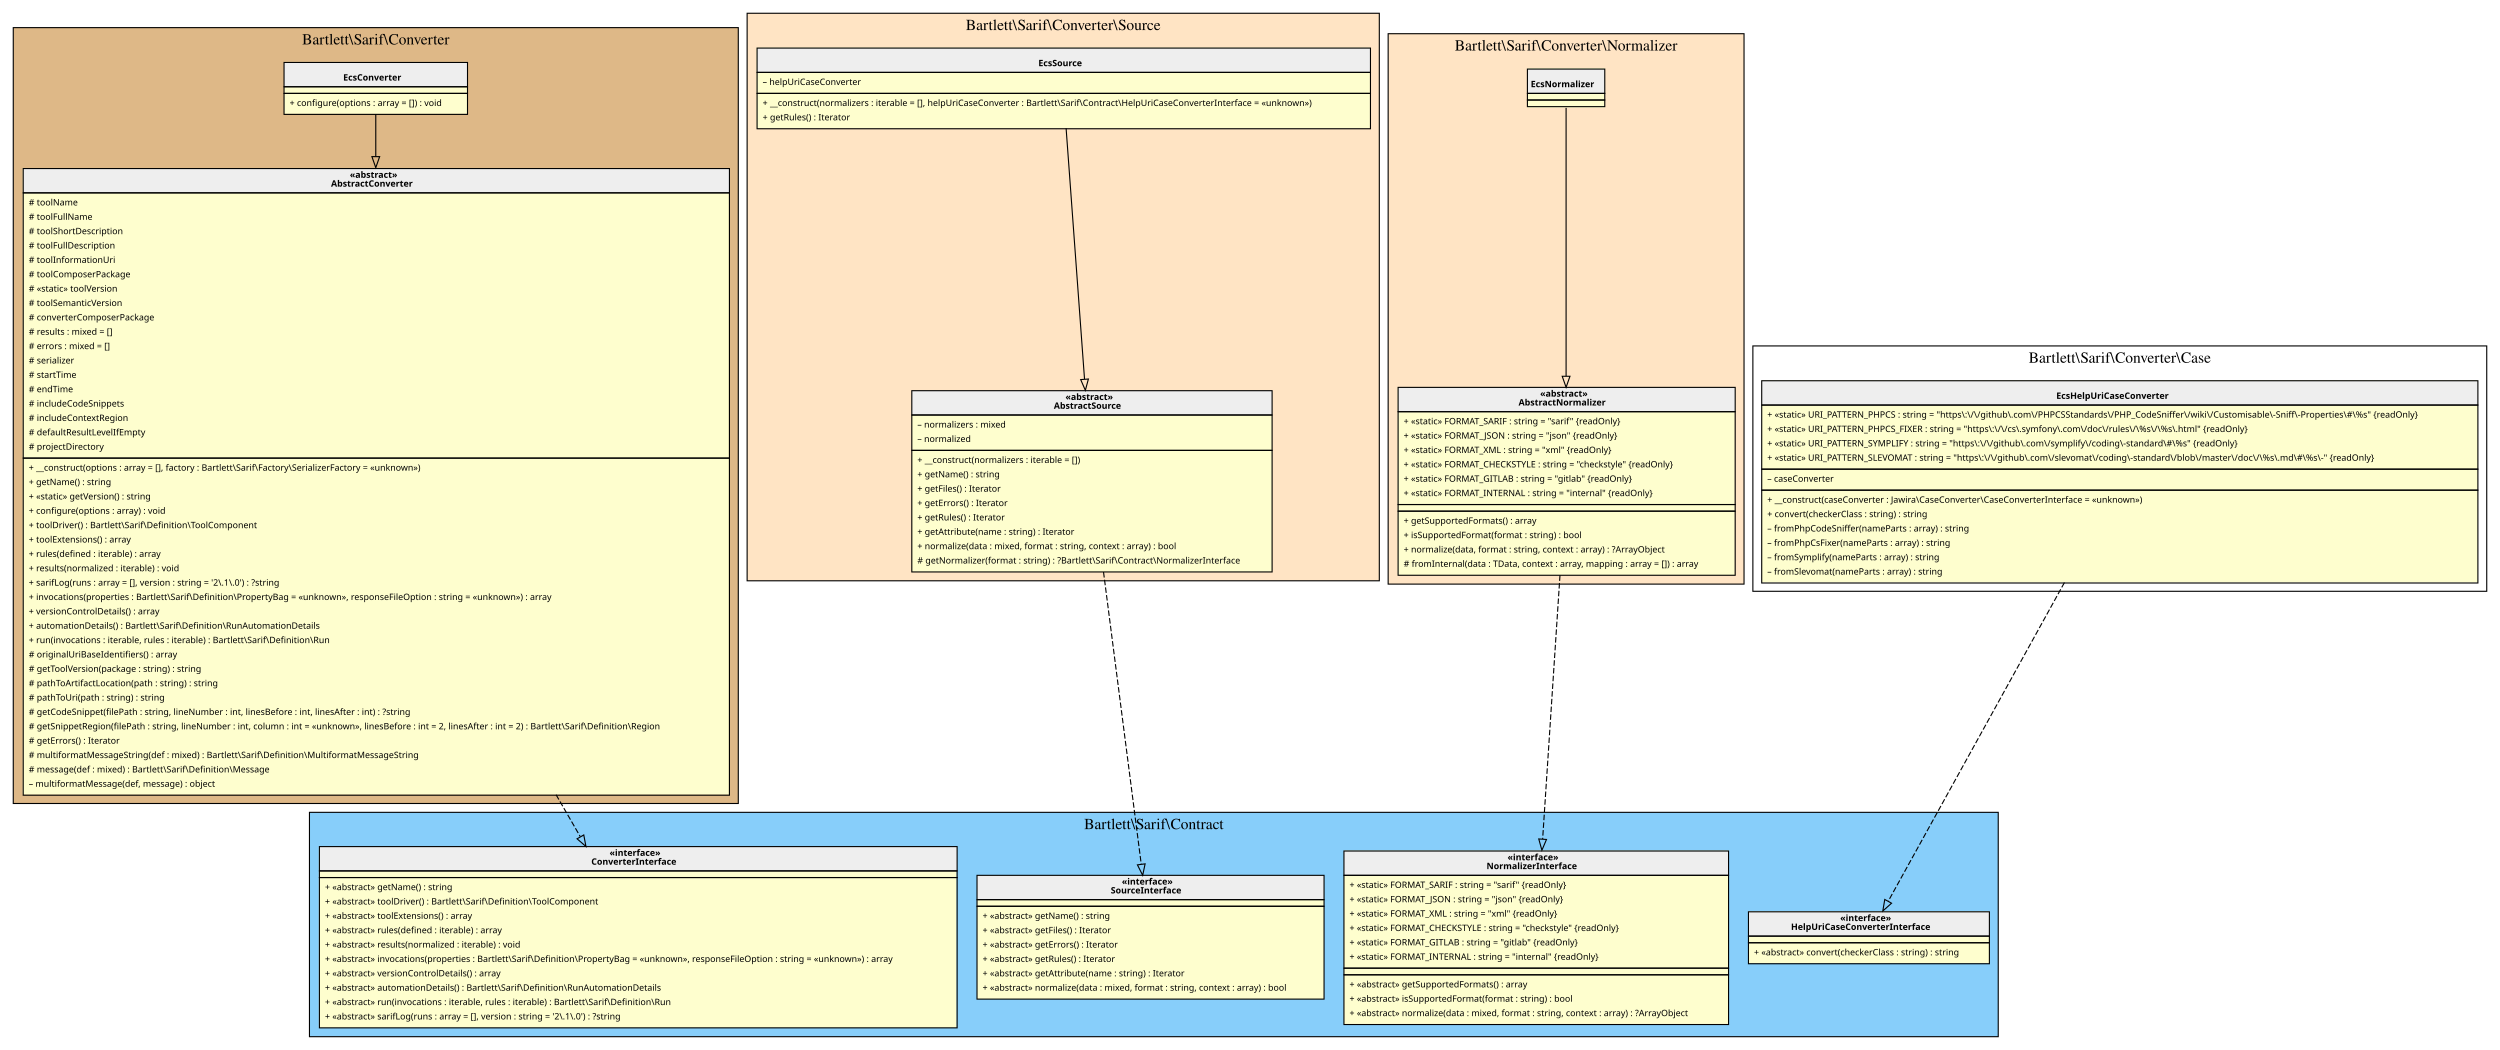
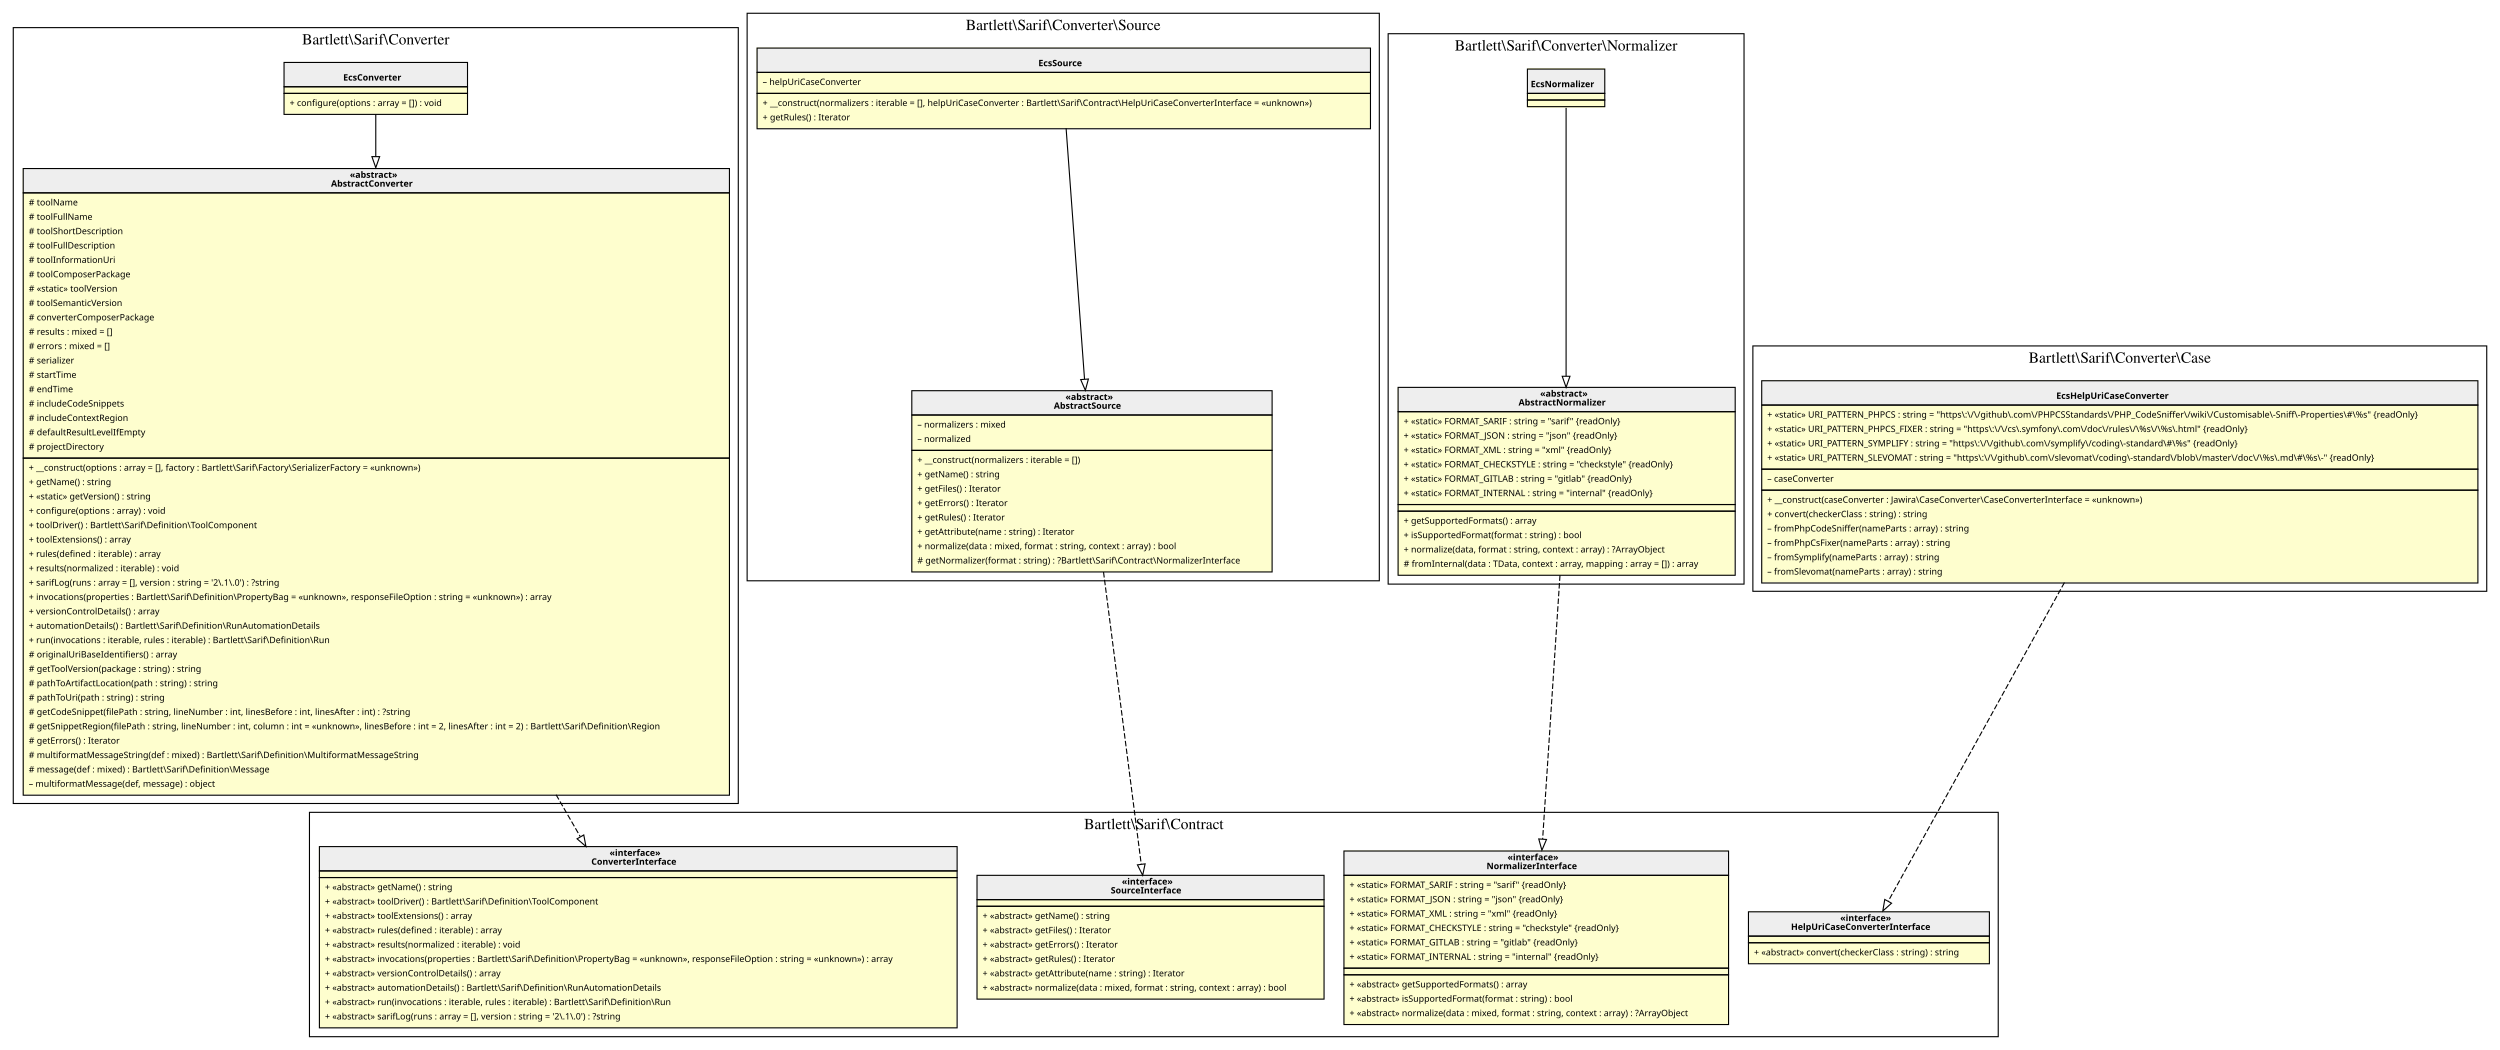
<svg xmlns="http://www.w3.org/2000/svg" width="2262pt" height="950pt" viewBox="0.00 0.00 2262.00 950.00">
  <g id="graph0" class="graph" transform="scale(1 1) rotate(0) translate(4 946)">
    <g id="clust1" class="cluster">
-       <polygon fill="BurlyWood" stroke="black" points="8,-219 8,-921 664,-921 664,-219 8,-219" />
+       <polygon fill="transparent" stroke="black" points="8,-219 8,-921 664,-921 664,-219 8,-219" />
      <text text-anchor="middle" x="336" y="-905.8" font-family="Times,serif" font-size="14.00">Bartlett\Sarif\Converter</text>
    </g>
    <g id="clust2" class="cluster">
-       <polygon fill="LightSkyBlue" stroke="black" points="276,-8 276,-211 1804,-211 1804,-8 276,-8" />
+       <polygon fill="transparent" stroke="black" points="276,-8 276,-211 1804,-211 1804,-8 276,-8" />
      <text text-anchor="middle" x="1040" y="-195.8" font-family="Times,serif" font-size="14.00">Bartlett\Sarif\Contract</text>
    </g>
    <g id="clust3" class="cluster">
-       <polygon fill="Bisque" stroke="black" points="672,-420.5 672,-934 1244,-934 1244,-420.5 672,-420.5" />
+       <polygon fill="transparent" stroke="black" points="672,-420.5 672,-934 1244,-934 1244,-420.5 672,-420.5" />
      <text text-anchor="middle" x="958" y="-918.8" font-family="Times,serif" font-size="14.00">Bartlett\Sarif\Converter\Source</text>
    </g>
    <g id="clust4" class="cluster">
-       <polygon fill="Bisque" stroke="black" points="1252,-417.5 1252,-915.5 1574,-915.5 1574,-417.5 1252,-417.5" />
+       <polygon fill="transparent" stroke="black" points="1252,-417.5 1252,-915.5 1574,-915.5 1574,-417.5 1252,-417.5" />
      <text text-anchor="middle" x="1413" y="-900.3" font-family="Times,serif" font-size="14.00">Bartlett\Sarif\Converter\Normalizer</text>
    </g>
    <g id="clust5" class="cluster">
      <polygon fill="transparent" stroke="black" points="1582,-411 1582,-633 2246,-633 2246,-411 1582,-411" />
      <text text-anchor="middle" x="1914" y="-617.8" font-family="Times,serif" font-size="14.00">Bartlett\Sarif\Converter\Case</text>
    </g>
    <g id="node1" class="node">
      <polygon fill="#fefece" stroke="transparent" points="419,-890 253,-890 253,-843 419,-843 419,-890" />
      <polygon fill="#eeeeee" stroke="transparent" points="253,-867.5 253,-889.5 419,-889.5 419,-867.5 253,-867.5" />
      <polygon fill="none" stroke="black" points="253,-867.5 253,-889.5 419,-889.5 419,-867.5 253,-867.5" />
      <text text-anchor="start" x="306.5" y="-873.1" font-family="Verdana" font-weight="bold" font-size="8.00">EcsConverter</text>
      <polygon fill="none" stroke="black" points="253,-861.5 253,-867.5 419,-867.5 419,-861.5 253,-861.5" />
      <polygon fill="none" stroke="black" points="253,-842.5 253,-861.5 419,-861.5 419,-842.5 253,-842.5" />
      <text text-anchor="start" x="258" y="-850.1" font-family="Verdana" font-size="8.00">+ configure(options : array = []) : void</text>
    </g>
    <g id="node2" class="node">
      <polygon fill="#fefece" stroke="transparent" points="655.5,-794 16.5,-794 16.5,-227 655.5,-227 655.5,-794" />
      <polygon fill="#eeeeee" stroke="transparent" points="17,-771.5 17,-793.5 656,-793.5 656,-771.5 17,-771.5" />
      <polygon fill="none" stroke="black" points="17,-771.5 17,-793.5 656,-793.5 656,-771.5 17,-771.5" />
      <text text-anchor="start" x="312.5" y="-785.1" font-family="Verdana" font-weight="bold" font-size="8.00">«abstract»</text>
      <text text-anchor="start" x="295.5" y="-777.1" font-family="Verdana" font-weight="bold" font-size="8.00">AbstractConverter</text>
      <polygon fill="none" stroke="black" points="17,-531.5 17,-771.5 656,-771.5 656,-531.5 17,-531.5" />
      <text text-anchor="start" x="22" y="-760.1" font-family="Verdana" font-size="8.00"># toolName</text>
      <text text-anchor="start" x="22" y="-747.1" font-family="Verdana" font-size="8.00"># toolFullName</text>
      <text text-anchor="start" x="22" y="-734.1" font-family="Verdana" font-size="8.00"># toolShortDescription</text>
      <text text-anchor="start" x="22" y="-721.1" font-family="Verdana" font-size="8.00"># toolFullDescription</text>
      <text text-anchor="start" x="22" y="-708.1" font-family="Verdana" font-size="8.00"># toolInformationUri</text>
      <text text-anchor="start" x="22" y="-695.1" font-family="Verdana" font-size="8.00"># toolComposerPackage</text>
      <text text-anchor="start" x="22" y="-682.1" font-family="Verdana" font-size="8.00"># «static» toolVersion</text>
      <text text-anchor="start" x="22" y="-669.1" font-family="Verdana" font-size="8.00"># toolSemanticVersion</text>
      <text text-anchor="start" x="22" y="-656.1" font-family="Verdana" font-size="8.00"># converterComposerPackage</text>
      <text text-anchor="start" x="22" y="-643.1" font-family="Verdana" font-size="8.00"># results : mixed = []</text>
      <text text-anchor="start" x="22" y="-630.1" font-family="Verdana" font-size="8.00"># errors : mixed = []</text>
      <text text-anchor="start" x="22" y="-617.1" font-family="Verdana" font-size="8.00"># serializer</text>
      <text text-anchor="start" x="22" y="-604.1" font-family="Verdana" font-size="8.00"># startTime</text>
      <text text-anchor="start" x="22" y="-591.1" font-family="Verdana" font-size="8.00"># endTime</text>
      <text text-anchor="start" x="22" y="-578.1" font-family="Verdana" font-size="8.00"># includeCodeSnippets</text>
      <text text-anchor="start" x="22" y="-565.1" font-family="Verdana" font-size="8.00"># includeContextRegion</text>
      <text text-anchor="start" x="22" y="-552.1" font-family="Verdana" font-size="8.00"># defaultResultLevelIfEmpty</text>
      <text text-anchor="start" x="22" y="-539.1" font-family="Verdana" font-size="8.00"># projectDirectory</text>
      <polygon fill="none" stroke="black" points="17,-226.5 17,-531.5 656,-531.5 656,-226.5 17,-226.5" />
      <text text-anchor="start" x="22" y="-520.1" font-family="Verdana" font-size="8.00">+ __construct(options : array = [], factory : Bartlett\Sarif\Factory\SerializerFactory = «unknown»)</text>
      <text text-anchor="start" x="22" y="-507.1" font-family="Verdana" font-size="8.00">+ getName() : string</text>
      <text text-anchor="start" x="22" y="-494.1" font-family="Verdana" font-size="8.00">+ «static» getVersion() : string</text>
      <text text-anchor="start" x="22" y="-481.1" font-family="Verdana" font-size="8.00">+ configure(options : array) : void</text>
      <text text-anchor="start" x="22" y="-468.1" font-family="Verdana" font-size="8.00">+ toolDriver() : Bartlett\Sarif\Definition\ToolComponent</text>
      <text text-anchor="start" x="22" y="-455.1" font-family="Verdana" font-size="8.00">+ toolExtensions() : array</text>
      <text text-anchor="start" x="22" y="-442.1" font-family="Verdana" font-size="8.00">+ rules(defined : iterable) : array</text>
      <text text-anchor="start" x="22" y="-429.1" font-family="Verdana" font-size="8.00">+ results(normalized : iterable) : void</text>
      <text text-anchor="start" x="22" y="-416.1" font-family="Verdana" font-size="8.00">+ sarifLog(runs : array = [], version : string = '2\.1\.0') : ?string</text>
      <text text-anchor="start" x="22" y="-403.1" font-family="Verdana" font-size="8.00">+ invocations(properties : Bartlett\Sarif\Definition\PropertyBag = «unknown», responseFileOption : string = «unknown») : array</text>
      <text text-anchor="start" x="22" y="-390.1" font-family="Verdana" font-size="8.00">+ versionControlDetails() : array</text>
      <text text-anchor="start" x="22" y="-377.1" font-family="Verdana" font-size="8.00">+ automationDetails() : Bartlett\Sarif\Definition\RunAutomationDetails</text>
      <text text-anchor="start" x="22" y="-364.1" font-family="Verdana" font-size="8.00">+ run(invocations : iterable, rules : iterable) : Bartlett\Sarif\Definition\Run</text>
      <text text-anchor="start" x="22" y="-351.1" font-family="Verdana" font-size="8.00"># originalUriBaseIdentifiers() : array</text>
      <text text-anchor="start" x="22" y="-338.1" font-family="Verdana" font-size="8.00"># getToolVersion(package : string) : string</text>
      <text text-anchor="start" x="22" y="-325.1" font-family="Verdana" font-size="8.00"># pathToArtifactLocation(path : string) : string</text>
      <text text-anchor="start" x="22" y="-312.1" font-family="Verdana" font-size="8.00"># pathToUri(path : string) : string</text>
      <text text-anchor="start" x="22" y="-299.1" font-family="Verdana" font-size="8.00"># getCodeSnippet(filePath : string, lineNumber : int, linesBefore : int, linesAfter : int) : ?string</text>
      <text text-anchor="start" x="22" y="-286.1" font-family="Verdana" font-size="8.00"># getSnippetRegion(filePath : string, lineNumber : int, column : int = «unknown», linesBefore : int = 2, linesAfter : int = 2) : Bartlett\Sarif\Definition\Region</text>
      <text text-anchor="start" x="22" y="-273.1" font-family="Verdana" font-size="8.00"># getErrors() : Iterator</text>
      <text text-anchor="start" x="22" y="-260.1" font-family="Verdana" font-size="8.00"># multiformatMessageString(def : mixed) : Bartlett\Sarif\Definition\MultiformatMessageString</text>
      <text text-anchor="start" x="22" y="-247.1" font-family="Verdana" font-size="8.00"># message(def : mixed) : Bartlett\Sarif\Definition\Message</text>
      <text text-anchor="start" x="22" y="-234.1" font-family="Verdana" font-size="8.00">– multiformatMessage(def, message) : object</text>
    </g>
    <g id="edge2" class="edge">
      <path fill="none" stroke="black" d="M336,-842.82C336,-832.68 336,-819.59 336,-804.49" />
      <polygon fill="none" stroke="black" points="339.5,-804.29 336,-794.29 332.5,-804.29 339.5,-804.29" />
    </g>
    <g id="node3" class="node">
      <polygon fill="#fefece" stroke="transparent" points="861.5,-180 284.5,-180 284.5,-16 861.5,-16 861.5,-180" />
      <polygon fill="#eeeeee" stroke="transparent" points="285,-158 285,-180 862,-180 862,-158 285,-158" />
      <polygon fill="none" stroke="black" points="285,-158 285,-180 862,-180 862,-158 285,-158" />
      <text text-anchor="start" x="547.5" y="-171.6" font-family="Verdana" font-weight="bold" font-size="8.00">«interface»</text>
      <text text-anchor="start" x="531" y="-163.6" font-family="Verdana" font-weight="bold" font-size="8.00">ConverterInterface</text>
      <polygon fill="none" stroke="black" points="285,-152 285,-158 862,-158 862,-152 285,-152" />
      <polygon fill="none" stroke="black" points="285,-16 285,-152 862,-152 862,-16 285,-16" />
      <text text-anchor="start" x="290" y="-140.6" font-family="Verdana" font-size="8.00">+ «abstract» getName() : string</text>
      <text text-anchor="start" x="290" y="-127.6" font-family="Verdana" font-size="8.00">+ «abstract» toolDriver() : Bartlett\Sarif\Definition\ToolComponent</text>
      <text text-anchor="start" x="290" y="-114.6" font-family="Verdana" font-size="8.00">+ «abstract» toolExtensions() : array</text>
      <text text-anchor="start" x="290" y="-101.6" font-family="Verdana" font-size="8.00">+ «abstract» rules(defined : iterable) : array</text>
      <text text-anchor="start" x="290" y="-88.6" font-family="Verdana" font-size="8.00">+ «abstract» results(normalized : iterable) : void</text>
      <text text-anchor="start" x="290" y="-75.6" font-family="Verdana" font-size="8.00">+ «abstract» invocations(properties : Bartlett\Sarif\Definition\PropertyBag = «unknown», responseFileOption : string = «unknown») : array</text>
      <text text-anchor="start" x="290" y="-62.6" font-family="Verdana" font-size="8.00">+ «abstract» versionControlDetails() : array</text>
      <text text-anchor="start" x="290" y="-49.6" font-family="Verdana" font-size="8.00">+ «abstract» automationDetails() : Bartlett\Sarif\Definition\RunAutomationDetails</text>
      <text text-anchor="start" x="290" y="-36.6" font-family="Verdana" font-size="8.00">+ «abstract» run(invocations : iterable, rules : iterable) : Bartlett\Sarif\Definition\Run</text>
      <text text-anchor="start" x="290" y="-23.6" font-family="Verdana" font-size="8.00">+ «abstract» sarifLog(runs : array = [], version : string = '2\.1\.0') : ?string</text>
    </g>
    <g id="edge1" class="edge">
      <path fill="none" stroke="black" stroke-dasharray="5,2" d="M499.15,-226.92C506.77,-213.72 514.1,-201.03 520.98,-189.1" />
      <polygon fill="none" stroke="black" points="524.19,-190.54 526.16,-180.13 518.13,-187.04 524.19,-190.54" />
    </g>
    <g id="node4" class="node">
      <polygon fill="#fefece" stroke="transparent" points="1194,-154 880,-154 880,-42 1194,-42 1194,-154" />
      <polygon fill="#eeeeee" stroke="transparent" points="880,-132 880,-154 1194,-154 1194,-132 880,-132" />
      <polygon fill="none" stroke="black" points="880,-132 880,-154 1194,-154 1194,-132 880,-132" />
      <text text-anchor="start" x="1011" y="-145.6" font-family="Verdana" font-weight="bold" font-size="8.00">«interface»</text>
      <text text-anchor="start" x="1001" y="-137.6" font-family="Verdana" font-weight="bold" font-size="8.00">SourceInterface</text>
      <polygon fill="none" stroke="black" points="880,-126 880,-132 1194,-132 1194,-126 880,-126" />
      <polygon fill="none" stroke="black" points="880,-42 880,-126 1194,-126 1194,-42 880,-42" />
      <text text-anchor="start" x="885" y="-114.6" font-family="Verdana" font-size="8.00">+ «abstract» getName() : string</text>
      <text text-anchor="start" x="885" y="-101.6" font-family="Verdana" font-size="8.00">+ «abstract» getFiles() : Iterator</text>
      <text text-anchor="start" x="885" y="-88.6" font-family="Verdana" font-size="8.00">+ «abstract» getErrors() : Iterator</text>
      <text text-anchor="start" x="885" y="-75.6" font-family="Verdana" font-size="8.00">+ «abstract» getRules() : Iterator</text>
      <text text-anchor="start" x="885" y="-62.6" font-family="Verdana" font-size="8.00">+ «abstract» getAttribute(name : string) : Iterator</text>
      <text text-anchor="start" x="885" y="-49.6" font-family="Verdana" font-size="8.00">+ «abstract» normalize(data : mixed, format : string, context : array) : bool</text>
    </g>
    <g id="node5" class="node">
      <polygon fill="#fefece" stroke="transparent" points="1560,-176.5 1212,-176.5 1212,-19.5 1560,-19.5 1560,-176.5" />
      <polygon fill="#eeeeee" stroke="transparent" points="1212,-154 1212,-176 1560,-176 1560,-154 1212,-154" />
      <polygon fill="none" stroke="black" points="1212,-154 1212,-176 1560,-176 1560,-154 1212,-154" />
      <text text-anchor="start" x="1360" y="-167.6" font-family="Verdana" font-weight="bold" font-size="8.00">«interface»</text>
      <text text-anchor="start" x="1341" y="-159.6" font-family="Verdana" font-weight="bold" font-size="8.00">NormalizerInterface</text>
      <polygon fill="none" stroke="black" points="1212,-70 1212,-154 1560,-154 1560,-70 1212,-70" />
      <text text-anchor="start" x="1217" y="-142.6" font-family="Verdana" font-size="8.00">+ «static» FORMAT_SARIF : string = "sarif" {readOnly}</text>
      <text text-anchor="start" x="1217" y="-129.6" font-family="Verdana" font-size="8.00">+ «static» FORMAT_JSON : string = "json" {readOnly}</text>
      <text text-anchor="start" x="1217" y="-116.6" font-family="Verdana" font-size="8.00">+ «static» FORMAT_XML : string = "xml" {readOnly}</text>
      <text text-anchor="start" x="1217" y="-103.6" font-family="Verdana" font-size="8.00">+ «static» FORMAT_CHECKSTYLE : string = "checkstyle" {readOnly}</text>
      <text text-anchor="start" x="1217" y="-90.6" font-family="Verdana" font-size="8.00">+ «static» FORMAT_GITLAB : string = "gitlab" {readOnly}</text>
      <text text-anchor="start" x="1217" y="-77.6" font-family="Verdana" font-size="8.00">+ «static» FORMAT_INTERNAL : string = "internal" {readOnly}</text>
      <polygon fill="none" stroke="black" points="1212,-64 1212,-70 1560,-70 1560,-64 1212,-64" />
      <polygon fill="none" stroke="black" points="1212,-19 1212,-64 1560,-64 1560,-19 1212,-19" />
      <text text-anchor="start" x="1217" y="-52.6" font-family="Verdana" font-size="8.00">+ «abstract» getSupportedFormats() : array</text>
      <text text-anchor="start" x="1217" y="-39.6" font-family="Verdana" font-size="8.00">+ «abstract» isSupportedFormat(format : string) : bool</text>
      <text text-anchor="start" x="1217" y="-26.6" font-family="Verdana" font-size="8.00">+ «abstract» normalize(data : mixed, format : string, context : array) : ?ArrayObject</text>
    </g>
    <g id="node6" class="node">
      <polygon fill="#fefece" stroke="transparent" points="1796,-121.5 1578,-121.5 1578,-74.5 1796,-74.5 1796,-121.5" />
      <polygon fill="#eeeeee" stroke="transparent" points="1578,-99 1578,-121 1796,-121 1796,-99 1578,-99" />
      <polygon fill="none" stroke="black" points="1578,-99 1578,-121 1796,-121 1796,-99 1578,-99" />
      <text text-anchor="start" x="1661" y="-112.6" font-family="Verdana" font-weight="bold" font-size="8.00">«interface»</text>
      <text text-anchor="start" x="1616.5" y="-104.6" font-family="Verdana" font-weight="bold" font-size="8.00">HelpUriCaseConverterInterface</text>
      <polygon fill="none" stroke="black" points="1578,-93 1578,-99 1796,-99 1796,-93 1578,-93" />
      <polygon fill="none" stroke="black" points="1578,-74 1578,-93 1796,-93 1796,-74 1578,-74" />
      <text text-anchor="start" x="1583" y="-81.6" font-family="Verdana" font-size="8.00">+ «abstract» convert(checkerClass : string) : string</text>
    </g>
    <g id="node7" class="node">
      <polygon fill="#fefece" stroke="transparent" points="1235.5,-903 680.5,-903 680.5,-830 1235.5,-830 1235.5,-903" />
      <polygon fill="#eeeeee" stroke="transparent" points="681,-880.5 681,-902.5 1236,-902.5 1236,-880.5 681,-880.5" />
      <polygon fill="none" stroke="black" points="681,-880.5 681,-902.5 1236,-902.5 1236,-880.5 681,-880.5" />
      <text text-anchor="start" x="935.5" y="-886.1" font-family="Verdana" font-weight="bold" font-size="8.00">EcsSource</text>
      <polygon fill="none" stroke="black" points="681,-861.5 681,-880.5 1236,-880.5 1236,-861.5 681,-861.5" />
      <text text-anchor="start" x="686" y="-869.1" font-family="Verdana" font-size="8.00">– helpUriCaseConverter</text>
      <polygon fill="none" stroke="black" points="681,-829.5 681,-861.5 1236,-861.5 1236,-829.5 681,-829.5" />
      <text text-anchor="start" x="686" y="-850.1" font-family="Verdana" font-size="8.00">+ __construct(normalizers : iterable = [], helpUriCaseConverter : Bartlett\Sarif\Contract\HelpUriCaseConverterInterface = «unknown»)</text>
      <text text-anchor="start" x="686" y="-837.1" font-family="Verdana" font-size="8.00">+ getRules() : Iterator</text>
    </g>
    <g id="node8" class="node">
      <polygon fill="#fefece" stroke="transparent" points="1147,-592.5 821,-592.5 821,-428.5 1147,-428.5 1147,-592.5" />
      <polygon fill="#eeeeee" stroke="transparent" points="821,-570.5 821,-592.5 1147,-592.5 1147,-570.5 821,-570.5" />
      <polygon fill="none" stroke="black" points="821,-570.5 821,-592.5 1147,-592.5 1147,-570.5 821,-570.5" />
      <text text-anchor="start" x="960" y="-584.1" font-family="Verdana" font-weight="bold" font-size="8.00">«abstract»</text>
      <text text-anchor="start" x="949.5" y="-576.1" font-family="Verdana" font-weight="bold" font-size="8.00">AbstractSource</text>
      <polygon fill="none" stroke="black" points="821,-538.5 821,-570.5 1147,-570.5 1147,-538.5 821,-538.5" />
      <text text-anchor="start" x="826" y="-559.1" font-family="Verdana" font-size="8.00">– normalizers : mixed</text>
      <text text-anchor="start" x="826" y="-546.1" font-family="Verdana" font-size="8.00">– normalized</text>
      <polygon fill="none" stroke="black" points="821,-428.5 821,-538.5 1147,-538.5 1147,-428.5 821,-428.5" />
      <text text-anchor="start" x="826" y="-527.1" font-family="Verdana" font-size="8.00">+ __construct(normalizers : iterable = [])</text>
      <text text-anchor="start" x="826" y="-514.1" font-family="Verdana" font-size="8.00">+ getName() : string</text>
      <text text-anchor="start" x="826" y="-501.1" font-family="Verdana" font-size="8.00">+ getFiles() : Iterator</text>
      <text text-anchor="start" x="826" y="-488.1" font-family="Verdana" font-size="8.00">+ getErrors() : Iterator</text>
      <text text-anchor="start" x="826" y="-475.1" font-family="Verdana" font-size="8.00">+ getRules() : Iterator</text>
      <text text-anchor="start" x="826" y="-462.1" font-family="Verdana" font-size="8.00">+ getAttribute(name : string) : Iterator</text>
      <text text-anchor="start" x="826" y="-449.1" font-family="Verdana" font-size="8.00">+ normalize(data : mixed, format : string, context : array) : bool</text>
      <text text-anchor="start" x="826" y="-436.1" font-family="Verdana" font-size="8.00"># getNormalizer(format : string) : ?Bartlett\Sarif\Contract\NormalizerInterface</text>
    </g>
    <g id="edge4" class="edge">
      <path fill="none" stroke="black" d="M960.61,-829.94C964.47,-777.36 971.84,-677.12 977.27,-603.1" />
      <polygon fill="none" stroke="black" points="980.78,-603.06 978.03,-592.83 973.8,-602.55 980.78,-603.06" />
    </g>
    <g id="edge3" class="edge">
      <path fill="none" stroke="black" stroke-dasharray="5,2" d="M994.47,-428.4C1004.46,-351.01 1019.32,-235.9 1028.57,-164.26" />
      <polygon fill="none" stroke="black" points="1032.09,-164.38 1029.9,-154.01 1025.15,-163.48 1032.09,-164.38" />
    </g>
    <g id="node9" class="node">
      <polygon fill="#fefece" stroke="transparent" points="1448,-884.5 1378,-884.5 1378,-848.5 1448,-848.5 1448,-884.5" />
      <polygon fill="#eeeeee" stroke="transparent" points="1378,-861.5 1378,-883.5 1448,-883.5 1448,-861.5 1378,-861.5" />
      <polygon fill="none" stroke="black" points="1378,-861.5 1378,-883.5 1448,-883.5 1448,-861.5 1378,-861.5" />
      <text text-anchor="start" x="1381" y="-867.1" font-family="Verdana" font-weight="bold" font-size="8.00">EcsNormalizer</text>
      <polygon fill="none" stroke="black" points="1378,-855.5 1378,-861.5 1448,-861.5 1448,-855.5 1378,-855.5" />
      <polygon fill="none" stroke="black" points="1378,-849.5 1378,-855.5 1448,-855.5 1448,-849.5 1378,-849.5" />
    </g>
    <g id="node10" class="node">
      <polygon fill="#fefece" stroke="transparent" points="1565.5,-595.5 1260.5,-595.5 1260.5,-425.5 1565.5,-425.5 1565.5,-595.5" />
      <polygon fill="#eeeeee" stroke="transparent" points="1261,-573.5 1261,-595.5 1566,-595.5 1566,-573.5 1261,-573.5" />
      <polygon fill="none" stroke="black" points="1261,-573.5 1261,-595.5 1566,-595.5 1566,-573.5 1261,-573.5" />
      <text text-anchor="start" x="1389.5" y="-587.1" font-family="Verdana" font-weight="bold" font-size="8.00">«abstract»</text>
      <text text-anchor="start" x="1370" y="-579.1" font-family="Verdana" font-weight="bold" font-size="8.00">AbstractNormalizer</text>
      <polygon fill="none" stroke="black" points="1261,-489.5 1261,-573.5 1566,-573.5 1566,-489.5 1261,-489.5" />
      <text text-anchor="start" x="1266" y="-562.1" font-family="Verdana" font-size="8.00">+ «static» FORMAT_SARIF : string = "sarif" {readOnly}</text>
      <text text-anchor="start" x="1266" y="-549.1" font-family="Verdana" font-size="8.00">+ «static» FORMAT_JSON : string = "json" {readOnly}</text>
      <text text-anchor="start" x="1266" y="-536.1" font-family="Verdana" font-size="8.00">+ «static» FORMAT_XML : string = "xml" {readOnly}</text>
      <text text-anchor="start" x="1266" y="-523.1" font-family="Verdana" font-size="8.00">+ «static» FORMAT_CHECKSTYLE : string = "checkstyle" {readOnly}</text>
      <text text-anchor="start" x="1266" y="-510.1" font-family="Verdana" font-size="8.00">+ «static» FORMAT_GITLAB : string = "gitlab" {readOnly}</text>
      <text text-anchor="start" x="1266" y="-497.1" font-family="Verdana" font-size="8.00">+ «static» FORMAT_INTERNAL : string = "internal" {readOnly}</text>
      <polygon fill="none" stroke="black" points="1261,-483.5 1261,-489.5 1566,-489.5 1566,-483.5 1261,-483.5" />
      <polygon fill="none" stroke="black" points="1261,-425.5 1261,-483.5 1566,-483.5 1566,-425.5 1261,-425.5" />
      <text text-anchor="start" x="1266" y="-472.1" font-family="Verdana" font-size="8.00">+ getSupportedFormats() : array</text>
      <text text-anchor="start" x="1266" y="-459.1" font-family="Verdana" font-size="8.00">+ isSupportedFormat(format : string) : bool</text>
      <text text-anchor="start" x="1266" y="-446.1" font-family="Verdana" font-size="8.00">+ normalize(data, format : string, context : array) : ?ArrayObject</text>
      <text text-anchor="start" x="1266" y="-433.1" font-family="Verdana" font-size="8.00"># fromInternal(data : TData, context : array, mapping : array = []) : array</text>
    </g>
    <g id="edge6" class="edge">
      <path fill="none" stroke="black" d="M1413,-848.43C1413,-805.29 1413,-689.42 1413,-605.6" />
      <polygon fill="none" stroke="black" points="1416.5,-605.54 1413,-595.54 1409.5,-605.54 1416.5,-605.54" />
    </g>
    <g id="edge5" class="edge">
      <path fill="none" stroke="black" stroke-dasharray="5,2" d="M1407.47,-425.44C1402.9,-355.91 1396.42,-257.47 1391.78,-186.9" />
      <polygon fill="none" stroke="black" points="1395.26,-186.45 1391.11,-176.7 1388.27,-186.91 1395.26,-186.45" />
    </g>
    <g id="node11" class="node">
      <polygon fill="#fefece" stroke="transparent" points="2238,-602 1590,-602 1590,-419 2238,-419 2238,-602" />
      <polygon fill="#eeeeee" stroke="transparent" points="1590,-579.5 1590,-601.5 2238,-601.5 2238,-579.5 1590,-579.5" />
      <polygon fill="none" stroke="black" points="1590,-579.5 1590,-601.5 2238,-601.5 2238,-579.5 1590,-579.5" />
      <text text-anchor="start" x="1856.5" y="-585.1" font-family="Verdana" font-weight="bold" font-size="8.00">EcsHelpUriCaseConverter</text>
      <polygon fill="none" stroke="black" points="1590,-521.5 1590,-579.5 2238,-579.5 2238,-521.5 1590,-521.5" />
      <text text-anchor="start" x="1595" y="-568.1" font-family="Verdana" font-size="8.00">+ «static» URI_PATTERN_PHPCS : string = "https\:\/\/github\.com\/PHPCSStandards\/PHP_CodeSniffer\/wiki\/Customisable\-Sniff\-Properties\#\%s" {readOnly}</text>
      <text text-anchor="start" x="1595" y="-555.1" font-family="Verdana" font-size="8.00">+ «static» URI_PATTERN_PHPCS_FIXER : string = "https\:\/\/cs\.symfony\.com\/doc\/rules\/\%s\/\%s\.html" {readOnly}</text>
      <text text-anchor="start" x="1595" y="-542.1" font-family="Verdana" font-size="8.00">+ «static» URI_PATTERN_SYMPLIFY : string = "https\:\/\/github\.com\/symplify\/coding\-standard\#\%s" {readOnly}</text>
      <text text-anchor="start" x="1595" y="-529.1" font-family="Verdana" font-size="8.00">+ «static» URI_PATTERN_SLEVOMAT : string = "https\:\/\/github\.com\/slevomat\/coding\-standard\/blob\/master\/doc\/\%s\.md\#\%s\-" {readOnly}</text>
      <polygon fill="none" stroke="black" points="1590,-502.5 1590,-521.5 2238,-521.5 2238,-502.5 1590,-502.5" />
      <text text-anchor="start" x="1595" y="-510.1" font-family="Verdana" font-size="8.00">– caseConverter</text>
      <polygon fill="none" stroke="black" points="1590,-418.5 1590,-502.5 2238,-502.5 2238,-418.5 1590,-418.5" />
      <text text-anchor="start" x="1595" y="-491.1" font-family="Verdana" font-size="8.00">+ __construct(caseConverter : Jawira\CaseConverter\CaseConverterInterface = «unknown»)</text>
      <text text-anchor="start" x="1595" y="-478.1" font-family="Verdana" font-size="8.00">+ convert(checkerClass : string) : string</text>
      <text text-anchor="start" x="1595" y="-465.1" font-family="Verdana" font-size="8.00">– fromPhpCodeSniffer(nameParts : array) : string</text>
      <text text-anchor="start" x="1595" y="-452.1" font-family="Verdana" font-size="8.00">– fromPhpCsFixer(nameParts : array) : string</text>
      <text text-anchor="start" x="1595" y="-439.1" font-family="Verdana" font-size="8.00">– fromSymplify(nameParts : array) : string</text>
      <text text-anchor="start" x="1595" y="-426.1" font-family="Verdana" font-size="8.00">– fromSlevomat(nameParts : array) : string</text>
    </g>
    <g id="edge7" class="edge">
      <path fill="none" stroke="black" stroke-dasharray="5,2" d="M1863.9,-418.91C1813.36,-327.5 1738.11,-191.43 1704.42,-130.49" />
      <polygon fill="none" stroke="black" points="1707.47,-128.78 1699.56,-121.72 1701.34,-132.16 1707.47,-128.78" />
    </g>
  </g>
</svg>
